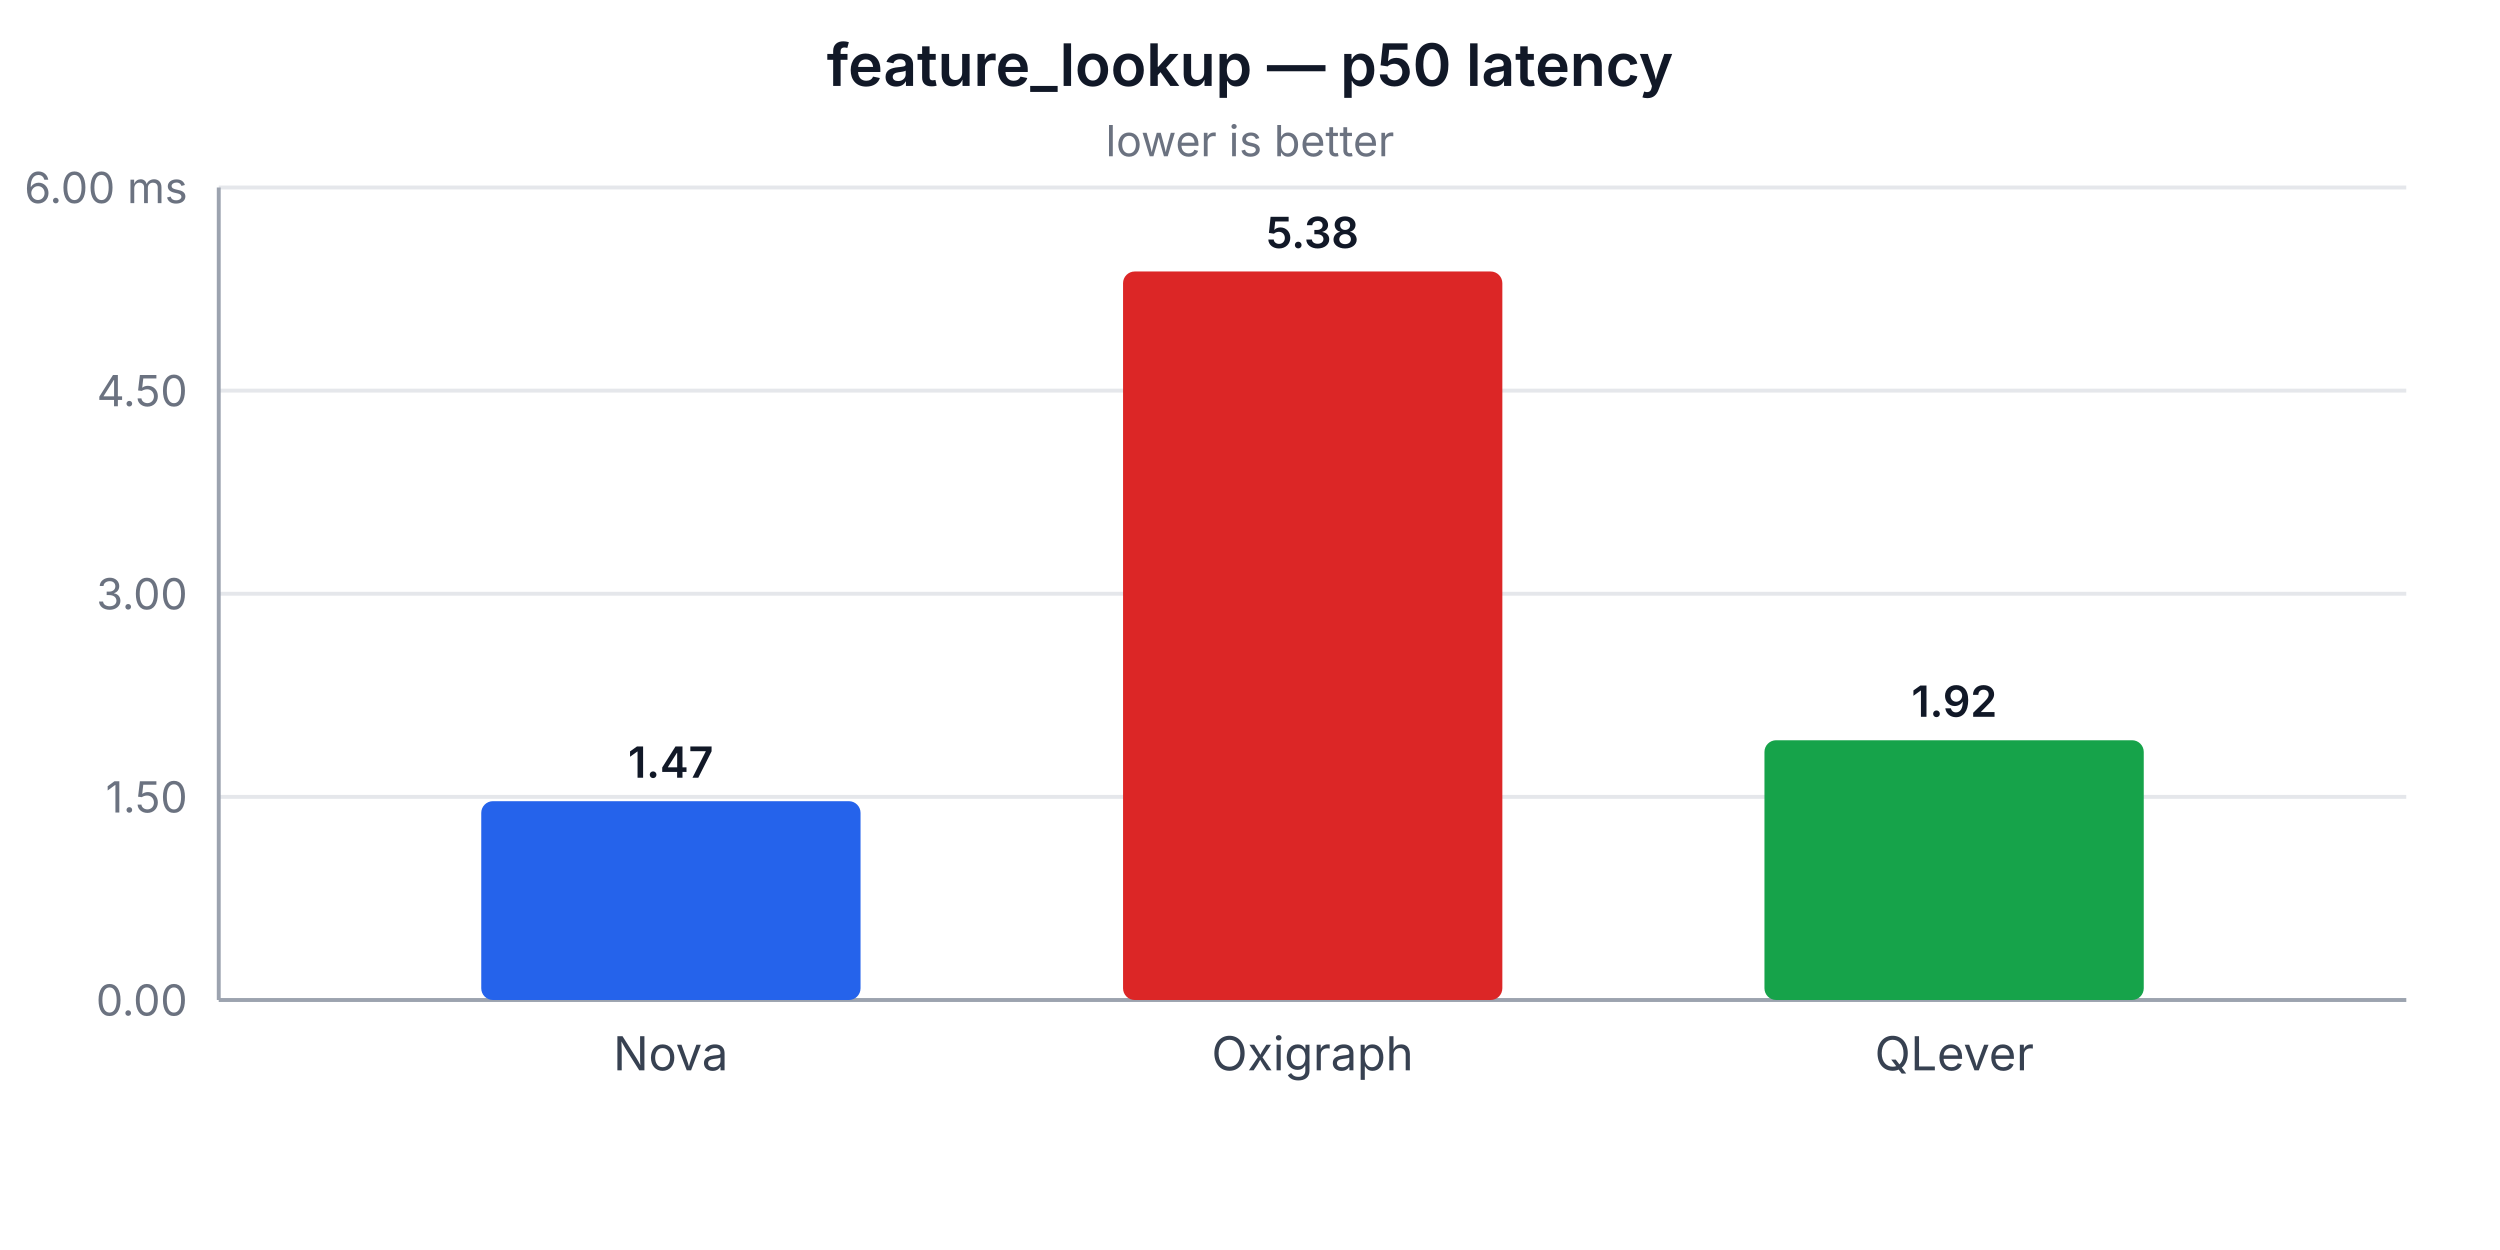
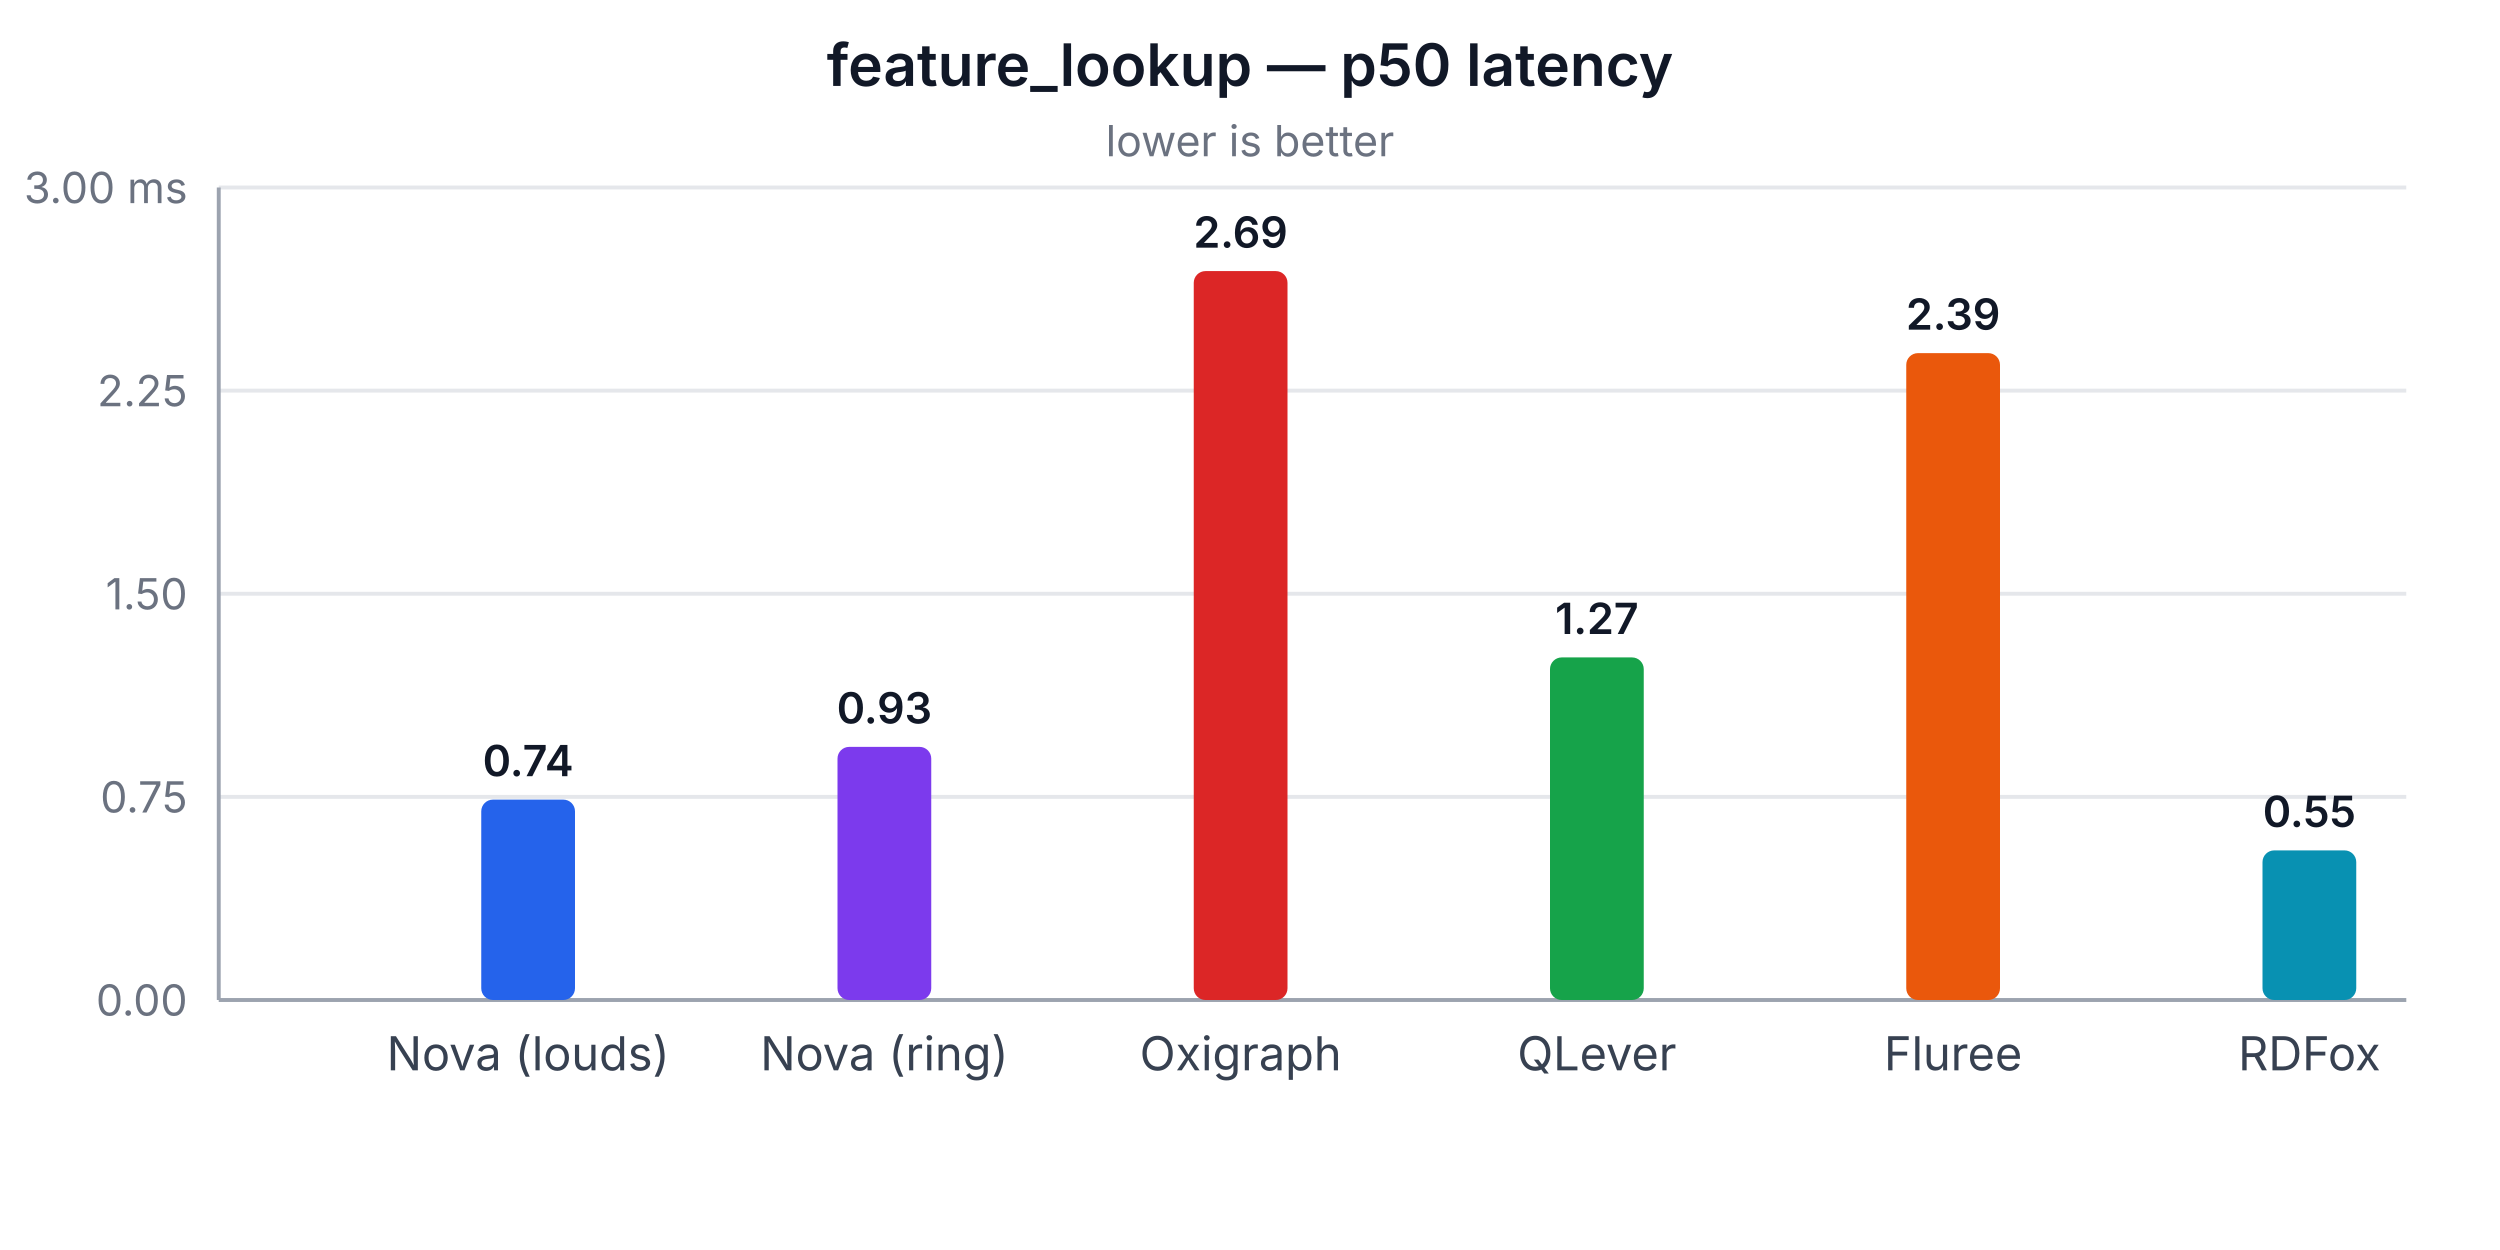
<svg xmlns="http://www.w3.org/2000/svg" width="640" height="320" viewBox="0 0 640 320" role="img" aria-label="feature_lookup — p50 latency">
  <style>
  .title { fill: #111827; }
  .muted { fill: #6b7280; }
  .label { fill: #374151; }
  .grid  { stroke: #e5e7eb; stroke-width: 1; }
  .axis  { stroke: #9ca3af; stroke-width: 1; }
  @media (prefers-color-scheme: dark) {
    .title { fill: #f3f4f6; }
    .muted { fill: #9ca3af; }
    .label { fill: #d1d5db; }
    .grid  { stroke: #374151; }
    .axis  { stroke: #6b7280; }
  }
</style>
  <text class="title" x="320.0" y="22" text-anchor="middle" font-family="system-ui, -apple-system, sans-serif" font-size="15" font-weight="600">feature_lookup — p50 latency</text>
  <text class="muted" x="320.0" y="40" text-anchor="middle" font-family="system-ui, -apple-system, sans-serif" font-size="11">lower is better</text>
  <line class="grid" x1="56" y1="256.0" x2="616" y2="256.0" />
  <text class="muted" x="48" y="260.0" text-anchor="end" font-family="system-ui, -apple-system, sans-serif" font-size="11">0.00</text>
  <line class="grid" x1="56" y1="204.0" x2="616" y2="204.0" />
-   <text class="muted" x="48" y="208.0" text-anchor="end" font-family="system-ui, -apple-system, sans-serif" font-size="11">1.50</text>
+   <text class="muted" x="48" y="208.0" text-anchor="end" font-family="system-ui, -apple-system, sans-serif" font-size="11">0.75</text>
  <line class="grid" x1="56" y1="152.0" x2="616" y2="152.0" />
-   <text class="muted" x="48" y="156.0" text-anchor="end" font-family="system-ui, -apple-system, sans-serif" font-size="11">3.00</text>
+   <text class="muted" x="48" y="156.0" text-anchor="end" font-family="system-ui, -apple-system, sans-serif" font-size="11">1.50</text>
  <line class="grid" x1="56" y1="100.0" x2="616" y2="100.0" />
-   <text class="muted" x="48" y="104.0" text-anchor="end" font-family="system-ui, -apple-system, sans-serif" font-size="11">4.50</text>
+   <text class="muted" x="48" y="104.0" text-anchor="end" font-family="system-ui, -apple-system, sans-serif" font-size="11">2.25</text>
  <line class="grid" x1="56" y1="48.0" x2="616" y2="48.0" />
-   <text class="muted" x="48" y="52.0" text-anchor="end" font-family="system-ui, -apple-system, sans-serif" font-size="11">6.00 ms</text>
+   <text class="muted" x="48" y="52.0" text-anchor="end" font-family="system-ui, -apple-system, sans-serif" font-size="11">3.00 ms</text>
  <line class="axis" x1="56" y1="48" x2="56" y2="256" />
  <line class="axis" x1="56" y1="256" x2="616" y2="256" />
-   <rect x="123.2" y="205.1" width="97.1" height="50.9" fill="#2563eb" rx="3" />
-   <text class="title" x="171.7" y="199.1" text-anchor="middle" font-family="system-ui, -apple-system, sans-serif" font-size="11" font-weight="600">1.47</text>
-   <text class="label" x="171.7" y="274" text-anchor="middle" font-family="system-ui, -apple-system, sans-serif" font-size="12">Nova</text>
-   <rect x="287.5" y="69.5" width="97.1" height="186.5" fill="#dc2626" rx="3" />
-   <text class="title" x="336.0" y="63.5" text-anchor="middle" font-family="system-ui, -apple-system, sans-serif" font-size="11" font-weight="600">5.38</text>
-   <text class="label" x="336.0" y="274" text-anchor="middle" font-family="system-ui, -apple-system, sans-serif" font-size="12">Oxigraph</text>
-   <rect x="451.7" y="189.5" width="97.1" height="66.5" fill="#16a34a" rx="3" />
-   <text class="title" x="500.3" y="183.5" text-anchor="middle" font-family="system-ui, -apple-system, sans-serif" font-size="11" font-weight="600">1.92</text>
-   <text class="label" x="500.3" y="274" text-anchor="middle" font-family="system-ui, -apple-system, sans-serif" font-size="12">QLever</text>
+   <rect x="123.2" y="204.7" width="24.0" height="51.3" fill="#2563eb" rx="3" />
+   <text class="title" x="135.2" y="198.7" text-anchor="middle" font-family="system-ui, -apple-system, sans-serif" font-size="11" font-weight="600">0.74</text>
+   <text class="label" x="135.2" y="274" text-anchor="middle" font-family="system-ui, -apple-system, sans-serif" font-size="12">Nova (louds)</text>
+   <rect x="214.4" y="191.2" width="24.0" height="64.8" fill="#7c3aed" rx="3" />
+   <text class="title" x="226.4" y="185.2" text-anchor="middle" font-family="system-ui, -apple-system, sans-serif" font-size="11" font-weight="600">0.93</text>
+   <text class="label" x="226.4" y="274" text-anchor="middle" font-family="system-ui, -apple-system, sans-serif" font-size="12">Nova (ring)</text>
+   <rect x="305.6" y="69.4" width="24.0" height="186.6" fill="#dc2626" rx="3" />
+   <text class="title" x="317.6" y="63.4" text-anchor="middle" font-family="system-ui, -apple-system, sans-serif" font-size="11" font-weight="600">2.69</text>
+   <text class="label" x="317.6" y="274" text-anchor="middle" font-family="system-ui, -apple-system, sans-serif" font-size="12">Oxigraph</text>
+   <rect x="396.8" y="168.3" width="24.0" height="87.7" fill="#16a34a" rx="3" />
+   <text class="title" x="408.8" y="162.3" text-anchor="middle" font-family="system-ui, -apple-system, sans-serif" font-size="11" font-weight="600">1.27</text>
+   <text class="label" x="408.8" y="274" text-anchor="middle" font-family="system-ui, -apple-system, sans-serif" font-size="12">QLever</text>
+   <rect x="488.0" y="90.4" width="24.0" height="165.6" fill="#ea580c" rx="3" />
+   <text class="title" x="500.0" y="84.4" text-anchor="middle" font-family="system-ui, -apple-system, sans-serif" font-size="11" font-weight="600">2.39</text>
+   <text class="label" x="500.0" y="274" text-anchor="middle" font-family="system-ui, -apple-system, sans-serif" font-size="12">Fluree</text>
+   <rect x="579.2" y="217.7" width="24.0" height="38.3" fill="#0891b2" rx="3" />
+   <text class="title" x="591.2" y="211.7" text-anchor="middle" font-family="system-ui, -apple-system, sans-serif" font-size="11" font-weight="600">0.55</text>
+   <text class="label" x="591.2" y="274" text-anchor="middle" font-family="system-ui, -apple-system, sans-serif" font-size="12">RDFox</text>
</svg>
